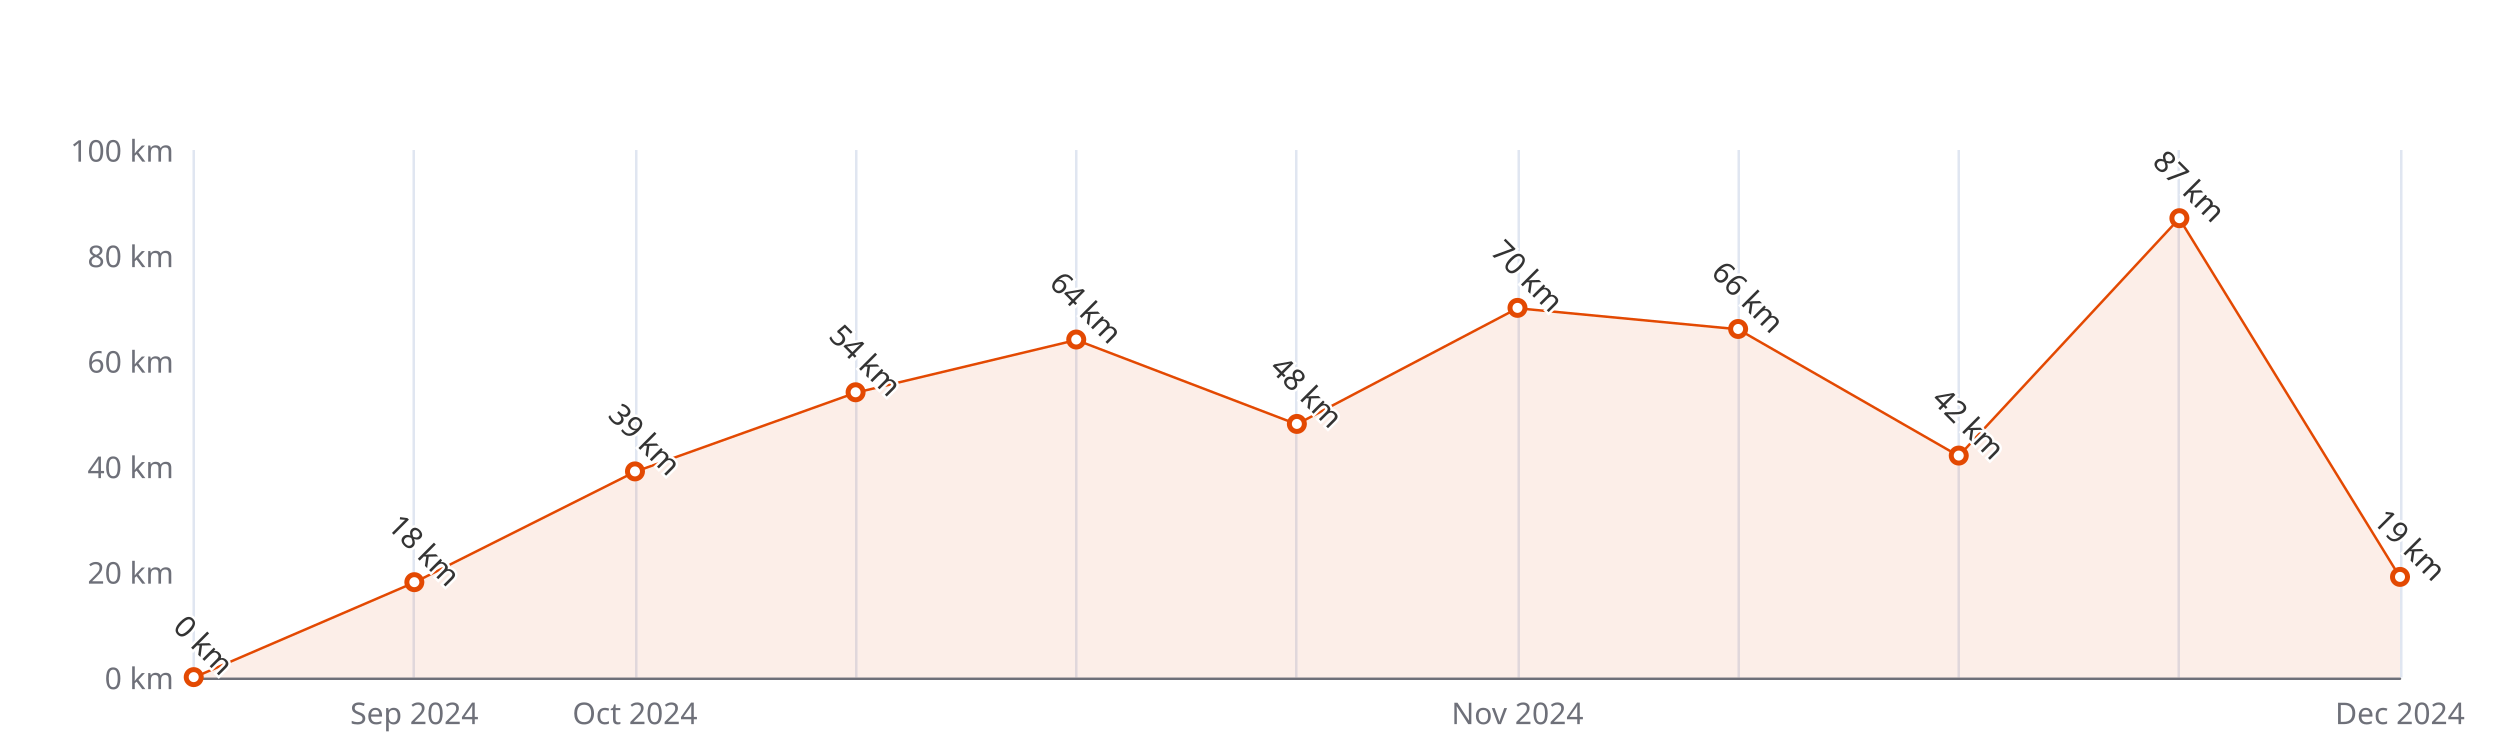
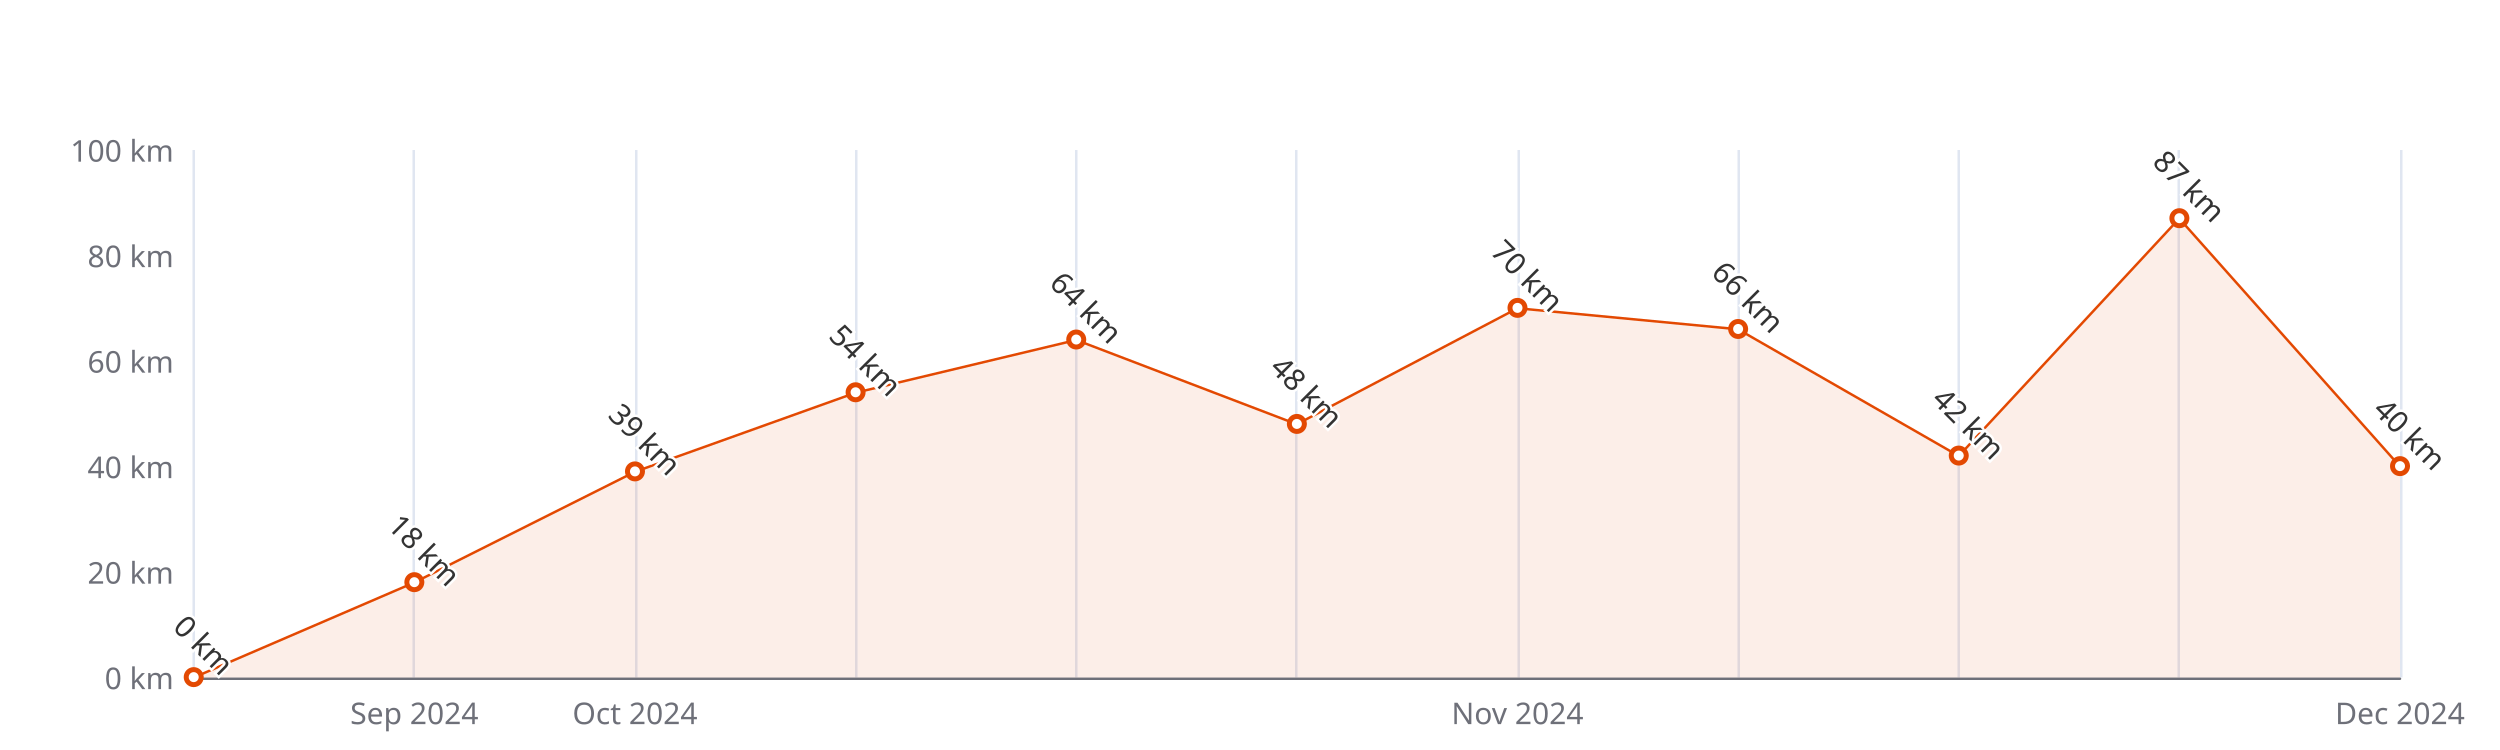
<svg xmlns="http://www.w3.org/2000/svg" width="1000" height="300" version="1.1" baseProfile="full" viewBox="0 0 1000 300">
  <rect width="1000" height="300" x="0" y="0" id="0" fill="#ffffff" />
  <path d="M77.5 60L77.5 271" fill="none" stroke="#E0E6F1" />
  <path d="M165.5 60L165.5 271" fill="none" stroke="#E0E6F1" />
  <path d="M254.5 60L254.5 271" fill="none" stroke="#E0E6F1" />
  <path d="M342.5 60L342.5 271" fill="none" stroke="#E0E6F1" />
  <path d="M430.5 60L430.5 271" fill="none" stroke="#E0E6F1" />
  <path d="M518.5 60L518.5 271" fill="none" stroke="#E0E6F1" />
  <path d="M607.5 60L607.5 271" fill="none" stroke="#E0E6F1" />
  <path d="M695.5 60L695.5 271" fill="none" stroke="#E0E6F1" />
  <path d="M783.5 60L783.5 271" fill="none" stroke="#E0E6F1" />
  <path d="M871.5 60L871.5 271" fill="none" stroke="#E0E6F1" />
  <path d="M960.5 60L960.5 271" fill="none" stroke="#E0E6F1" />
  <path d="M77.5 271.5L960 271.5" fill="none" stroke="#6E7079" stroke-linecap="round" />
  <text dominant-baseline="central" text-anchor="end" style="font-size:12px;font-family:sans-serif;" xml:space="preserve" transform="translate(69.48 271)" fill="#6E7079">0 km</text>
  <text dominant-baseline="central" text-anchor="end" style="font-size:12px;font-family:sans-serif;" xml:space="preserve" transform="translate(69.48 228.8)" fill="#6E7079">20 km</text>
  <text dominant-baseline="central" text-anchor="end" style="font-size:12px;font-family:sans-serif;" xml:space="preserve" transform="translate(69.48 186.6)" fill="#6E7079">40 km</text>
  <text dominant-baseline="central" text-anchor="end" style="font-size:12px;font-family:sans-serif;" xml:space="preserve" transform="translate(69.48 144.4)" fill="#6E7079">60 km</text>
  <text dominant-baseline="central" text-anchor="end" style="font-size:12px;font-family:sans-serif;" xml:space="preserve" transform="translate(69.48 102.2)" fill="#6E7079">80 km</text>
  <text dominant-baseline="central" text-anchor="end" style="font-size:12px;font-family:sans-serif;" xml:space="preserve" transform="translate(69.48 60)" fill="#6E7079">100 km</text>
  <text dominant-baseline="central" text-anchor="middle" style="font-size:12px;font-family:sans-serif;" xml:space="preserve" y="6" transform="translate(165.732 279)" fill="#6E7079">Sep 2024</text>
  <text dominant-baseline="central" text-anchor="middle" style="font-size:12px;font-family:sans-serif;" xml:space="preserve" y="6" transform="translate(253.984 279)" fill="#6E7079">Oct 2024</text>
  <text dominant-baseline="central" text-anchor="middle" style="font-size:12px;font-family:sans-serif;" xml:space="preserve" y="6" transform="translate(606.992 279)" fill="#6E7079">Nov 2024</text>
  <text dominant-baseline="central" text-anchor="middle" style="font-size:12px;font-family:sans-serif;" xml:space="preserve" y="6" transform="translate(960 279)" fill="#6E7079">Dec 2024</text>
  <g clip-path="url(#zr5-c0)">
-     <path d="M77.5 271L165.7 233L254 188.7L342.2 157.1L430.5 136L518.7 169.7L607 123.3L695.2 131.7L783.5 182.4L871.7 87.4L960 230.9L960 271L871.7 271L783.5 271L695.2 271L607 271L518.7 271L430.5 271L342.2 271L254 271L165.7 271L77.5 271Z" fill="rgb(227,73,2)" fill-opacity="0.09" />
-     <path d="M77.5 271L165.7 233L254 188.7L342.2 157.1L430.5 136L518.7 169.7L607 123.3L695.2 131.7L783.5 182.4L871.7 87.4L960 230.9" fill="none" stroke="#E34902" stroke-linejoin="bevel" />
+     <path d="M77.5 271L165.7 233L254 188.7L342.2 157.1L430.5 136L518.7 169.7L607 123.3L695.2 131.7L783.5 182.4L871.7 87.4L960 186.6L960 271L871.7 271L783.5 271L695.2 271L607 271L518.7 271L430.5 271L342.2 271L254 271L165.7 271L77.5 271Z" fill="rgb(227,73,2)" fill-opacity="0.09" />
+     <path d="M77.5 271L165.7 233L254 188.7L342.2 157.1L430.5 136L518.7 169.7L607 123.3L695.2 131.7L783.5 182.4L871.7 87.4L960 186.6" fill="none" stroke="#E34902" stroke-linejoin="bevel" />
  </g>
  <path d="M1 0A1 1 0 1 1 1 -0.1A1 1 0 0 1 1 0" transform="matrix(3,0,0,3,77.48,271)" fill="#fff" stroke="#E34902" stroke-width="0.667" />
  <path d="M1 0A1 1 0 1 1 1 -0.1A1 1 0 0 1 1 0" transform="matrix(3,0,0,3,165.732,233.02)" fill="#fff" stroke="#E34902" stroke-width="0.667" />
  <path d="M1 0A1 1 0 1 1 1 -0.1A1 1 0 0 1 1 0" transform="matrix(3,0,0,3,253.984,188.71)" fill="#fff" stroke="#E34902" stroke-width="0.667" />
  <path d="M1 0A1 1 0 1 1 1 -0.1A1 1 0 0 1 1 0" transform="matrix(3,0,0,3,342.236,157.06)" fill="#fff" stroke="#E34902" stroke-width="0.667" />
  <path d="M1 0A1 1 0 1 1 1 -0.1A1 1 0 0 1 1 0" transform="matrix(3,0,0,3,430.488,135.96)" fill="#fff" stroke="#E34902" stroke-width="0.667" />
  <path d="M1 0A1 1 0 1 1 1 -0.1A1 1 0 0 1 1 0" transform="matrix(3,0,0,3,518.74,169.72)" fill="#fff" stroke="#E34902" stroke-width="0.667" />
  <path d="M1 0A1 1 0 1 1 1 -0.1A1 1 0 0 1 1 0" transform="matrix(3,0,0,3,606.992,123.3)" fill="#fff" stroke="#E34902" stroke-width="0.667" />
  <path d="M1 0A1 1 0 1 1 1 -0.1A1 1 0 0 1 1 0" transform="matrix(3,0,0,3,695.244,131.74)" fill="#fff" stroke="#E34902" stroke-width="0.667" />
  <path d="M1 0A1 1 0 1 1 1 -0.1A1 1 0 0 1 1 0" transform="matrix(3,0,0,3,783.496,182.38)" fill="#fff" stroke="#E34902" stroke-width="0.667" />
  <path d="M1 0A1 1 0 1 1 1 -0.1A1 1 0 0 1 1 0" transform="matrix(3,0,0,3,871.748,87.43)" fill="#fff" stroke="#E34902" stroke-width="0.667" />
-   <path d="M1 0A1 1 0 1 1 1 -0.1A1 1 0 0 1 1 0" transform="matrix(3,0,0,3,960,230.91)" fill="#fff" stroke="#E34902" stroke-width="0.667" />
+   <path d="M1 0A1 1 0 1 1 1 -0.1A1 1 0 0 1 1 0" transform="matrix(3,0,0,3,960,186.6)" fill="#fff" stroke="#E34902" stroke-width="0.667" />
  <text dominant-baseline="central" text-anchor="middle" style="font-size:12px;font-family:sans-serif;" xml:space="preserve" y="-6" transform="matrix(0.707,0.707,-0.707,0.707,77.48,262)" fill="#333" stroke="rgb(255,255,255)" stroke-width="2" paint-order="stroke" stroke-miterlimit="2">0 km</text>
  <text dominant-baseline="central" text-anchor="middle" style="font-size:12px;font-family:sans-serif;" xml:space="preserve" y="-6" transform="matrix(0.707,0.707,-0.707,0.707,165.732,224.02)" fill="#333" stroke="rgb(255,255,255)" stroke-width="2" paint-order="stroke" stroke-miterlimit="2">18 km</text>
  <text dominant-baseline="central" text-anchor="middle" style="font-size:12px;font-family:sans-serif;" xml:space="preserve" y="-6" transform="matrix(0.707,0.707,-0.707,0.707,253.984,179.71)" fill="#333" stroke="rgb(255,255,255)" stroke-width="2" paint-order="stroke" stroke-miterlimit="2">39 km</text>
  <text dominant-baseline="central" text-anchor="middle" style="font-size:12px;font-family:sans-serif;" xml:space="preserve" y="-6" transform="matrix(0.707,0.707,-0.707,0.707,342.236,148.06)" fill="#333" stroke="rgb(255,255,255)" stroke-width="2" paint-order="stroke" stroke-miterlimit="2">54 km</text>
  <text dominant-baseline="central" text-anchor="middle" style="font-size:12px;font-family:sans-serif;" xml:space="preserve" y="-6" transform="matrix(0.707,0.707,-0.707,0.707,430.488,126.96)" fill="#333" stroke="rgb(255,255,255)" stroke-width="2" paint-order="stroke" stroke-miterlimit="2">64 km</text>
  <text dominant-baseline="central" text-anchor="middle" style="font-size:12px;font-family:sans-serif;" xml:space="preserve" y="-6" transform="matrix(0.707,0.707,-0.707,0.707,518.74,160.72)" fill="#333" stroke="rgb(255,255,255)" stroke-width="2" paint-order="stroke" stroke-miterlimit="2">48 km</text>
  <text dominant-baseline="central" text-anchor="middle" style="font-size:12px;font-family:sans-serif;" xml:space="preserve" y="-6" transform="matrix(0.707,0.707,-0.707,0.707,606.992,114.3)" fill="#333" stroke="rgb(255,255,255)" stroke-width="2" paint-order="stroke" stroke-miterlimit="2">70 km</text>
  <text dominant-baseline="central" text-anchor="middle" style="font-size:12px;font-family:sans-serif;" xml:space="preserve" y="-6" transform="matrix(0.707,0.707,-0.707,0.707,695.244,122.74)" fill="#333" stroke="rgb(255,255,255)" stroke-width="2" paint-order="stroke" stroke-miterlimit="2">66 km</text>
  <text dominant-baseline="central" text-anchor="middle" style="font-size:12px;font-family:sans-serif;" xml:space="preserve" y="-6" transform="matrix(0.707,0.707,-0.707,0.707,783.496,173.38)" fill="#333" stroke="rgb(255,255,255)" stroke-width="2" paint-order="stroke" stroke-miterlimit="2">42 km</text>
  <text dominant-baseline="central" text-anchor="middle" style="font-size:12px;font-family:sans-serif;" xml:space="preserve" y="-6" transform="matrix(0.707,0.707,-0.707,0.707,871.748,78.43)" fill="#333" stroke="rgb(255,255,255)" stroke-width="2" paint-order="stroke" stroke-miterlimit="2">87 km</text>
-   <text dominant-baseline="central" text-anchor="middle" style="font-size:12px;font-family:sans-serif;" xml:space="preserve" y="-6" transform="matrix(0.707,0.707,-0.707,0.707,960,221.91)" fill="#333" stroke="rgb(255,255,255)" stroke-width="2" paint-order="stroke" stroke-miterlimit="2">19 km</text>
+   <text dominant-baseline="central" text-anchor="middle" style="font-size:12px;font-family:sans-serif;" xml:space="preserve" y="-6" transform="matrix(0.707,0.707,-0.707,0.707,960,177.6)" fill="#333" stroke="rgb(255,255,255)" stroke-width="2" paint-order="stroke" stroke-miterlimit="2">40 km</text>
  <defs>
    <clipPath id="zr5-c0">
      <path d="M76 59.5l884 0l0 212l-884 0Z" fill="#000" />
    </clipPath>
  </defs>
</svg>
